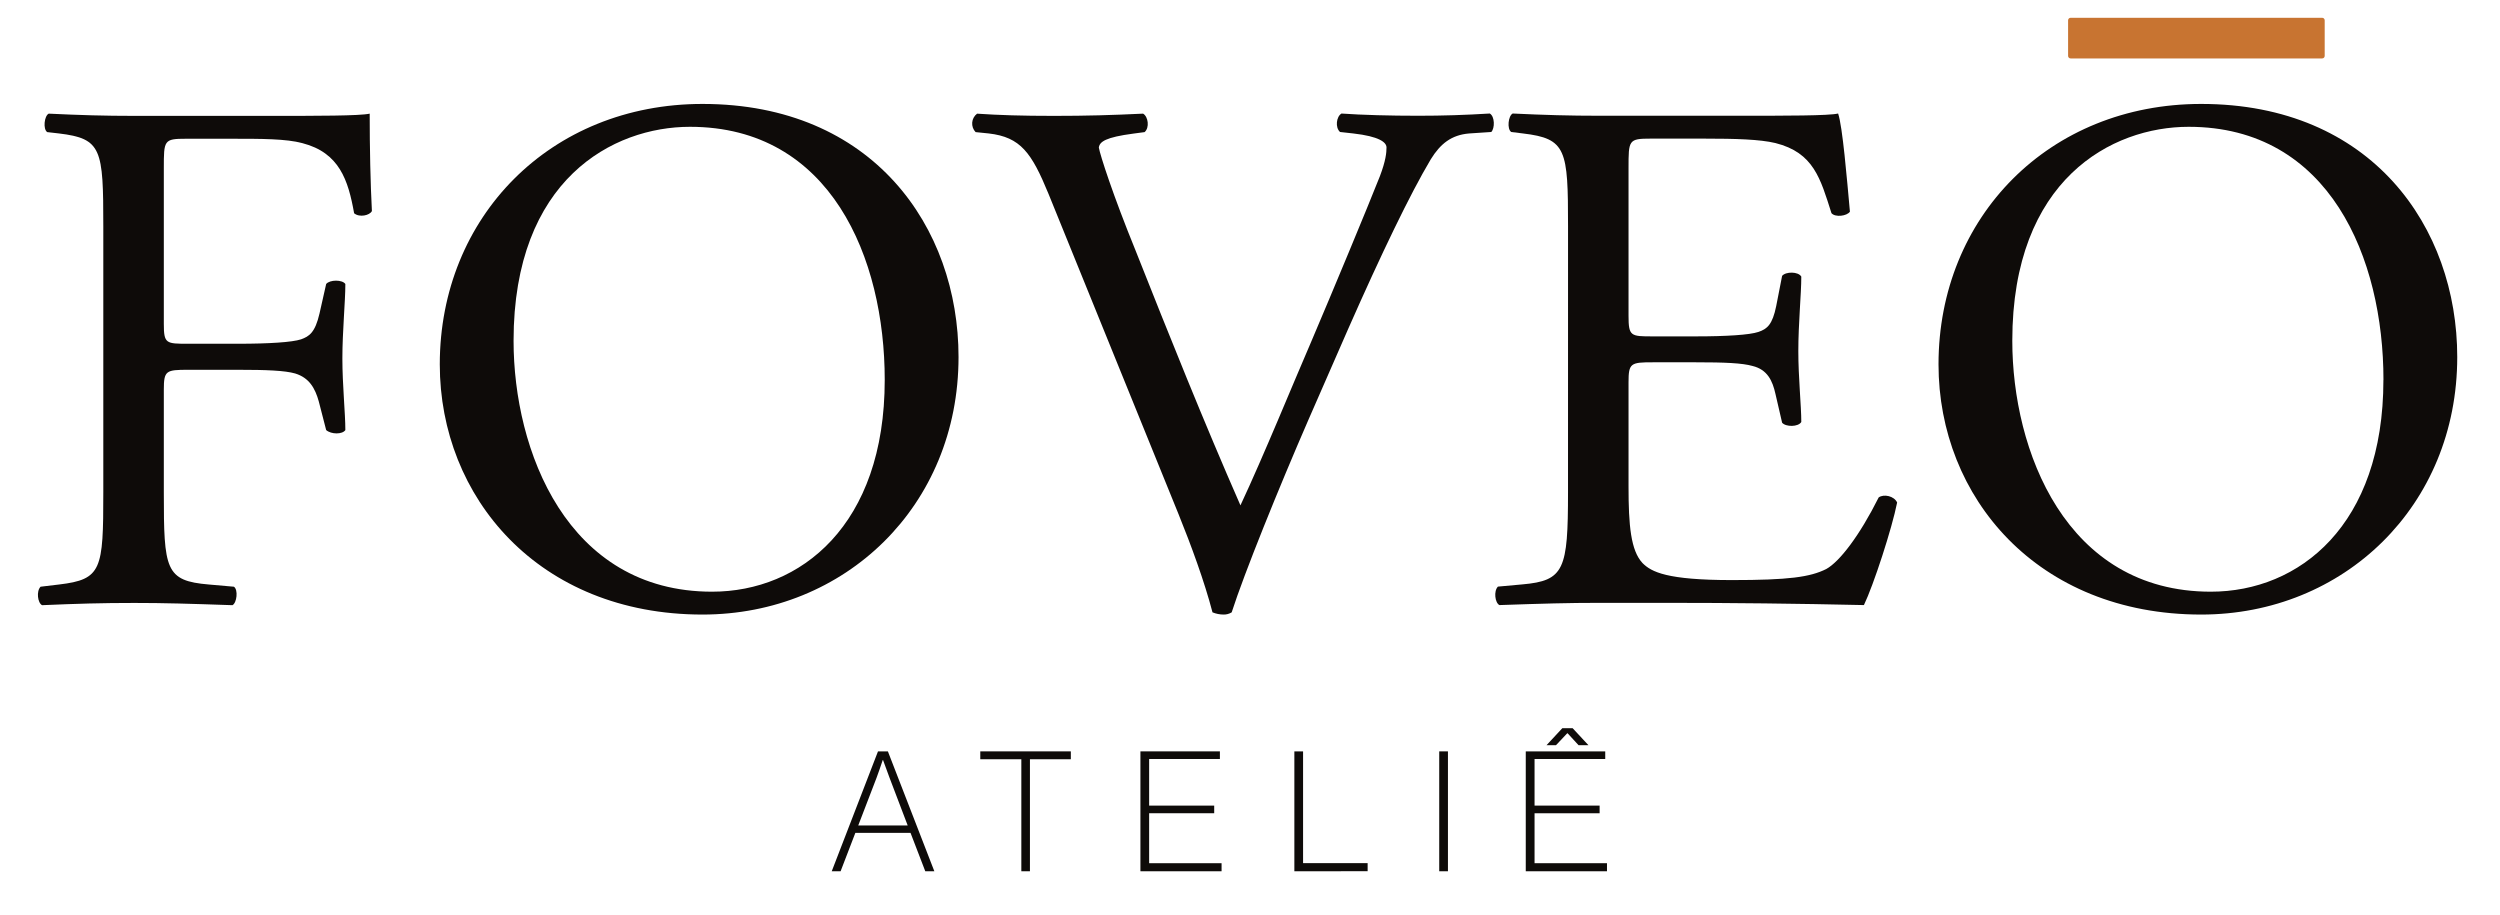
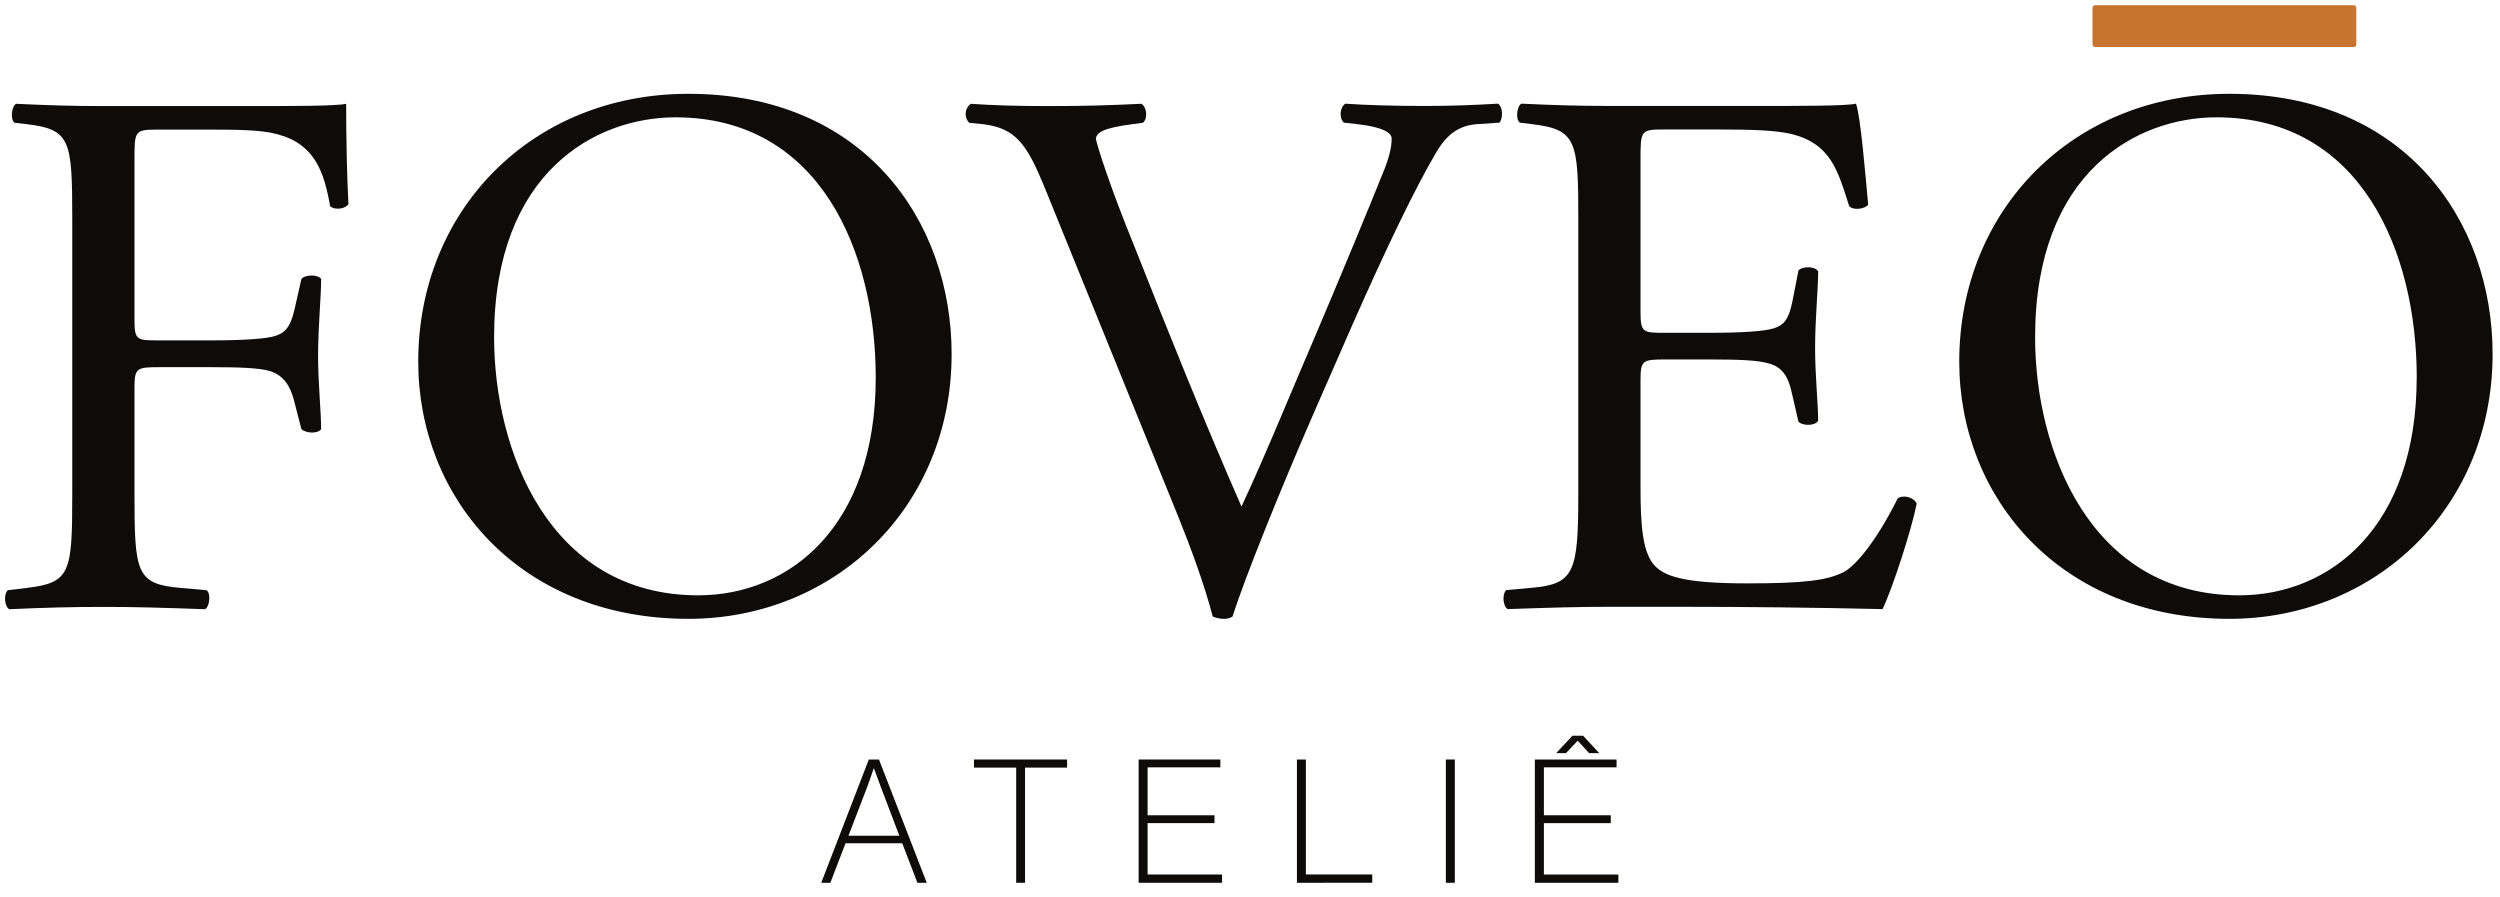
- <svg xmlns="http://www.w3.org/2000/svg" viewBox="48 388 984 360">
+ <svg xmlns="http://www.w3.org/2000/svg" viewBox="61 393 957 343">
  <defs>
    <style>.cls-1{fill:#0e0b09;}.cls-2{fill:#c87431;}</style>
  </defs>
  <g id="Type">
    <path class="cls-1" d="M112.48,515.46c0,7.84.87,7.84,9.58,7.84h19.75c11.91,0,21.21-.58,24.69-1.74,3.2-1.16,5.52-2.62,7.26-10.17l2.62-11.61c1.45-1.75,6.38-1.75,7.55,0,0,7-1.17,18.58-1.17,29.33,0,10.46,1.17,21.49,1.17,28.17-1.17,1.74-5.52,1.74-7.55,0L173.47,546c-1.45-5.23-3.77-9.3-9.29-11-4.07-1.16-11.33-1.45-22.37-1.45H122.06c-8.71,0-9.58.29-9.58,7.84v40.37c0,30.49.58,34.85,17.72,36.3l9.87.87c1.74,1.17,1.16,6.39-.58,7.27-17.14-.59-27-.88-38.63-.88-12.78,0-22.65.29-36.3.88-1.74-.88-2.33-5.52-.58-7.27l7.26-.87c16.84-2,17.42-5.81,17.42-36.3V477.12c0-30.49-.58-34.56-17.42-36.59L66.59,440c-1.74-1.17-1.16-6.39.58-7.27,12.2.59,22.08.88,33.69.88H154.3c18.59,0,35.44,0,39.21-.88,0,13.36.29,27.31.87,38.34-.87,1.74-4.93,2.62-7,.87-2.32-13.07-5.81-23.81-20.33-27.59-6.39-1.74-16-1.74-28.17-1.74H121.19c-8.71,0-8.71.58-8.71,11.62Z" />
    <path class="cls-1" d="M221.1,531.43c0-58.08,43.57-102.52,103.4-102.52,67.09,0,100.78,48.5,100.78,99.62,0,58.67-44.73,101.36-100.78,101.36C260,629.89,221.1,583.71,221.1,531.43Zm175.13,6.1c0-47.92-21.2-99.62-76.67-99.62-30.21,0-69.42,20.62-69.42,84.23,0,43,20.92,98.75,78.13,98.75C363.12,620.89,396.23,594.75,396.23,537.53Z" />
    <path class="cls-1" d="M460.71,464.34c-6.68-16.26-11-22.36-23.52-23.81L432,440a4.87,4.87,0,0,1,.58-7.26c8.42.58,17.72.87,30.21.87,12.78,0,22.94-.29,35.14-.88,2,1.17,2.61,5.52.58,7.27l-4.36.58c-11,1.45-13.36,3.19-13.65,5.51C481,449,486,464.63,495,486.71c13.35,33.69,26.72,67.09,41.24,100.2,9-19.17,21.2-49.09,27.88-64.48,8.42-19.75,22.07-52.57,27-65.06,2.32-6.1,2.61-9.29,2.61-11.33s-2.9-4.35-13.07-5.51l-5.22-.58c-2-1.75-1.46-6.1.58-7.26,8.13.58,19.17.87,30.2.87,9.59,0,18.59-.29,28.17-.88,2,1.17,2,5.81.58,7.27l-8.71.58c-7,.58-11.33,4.06-15.1,10.16-8.13,13.65-19.46,37.18-32.53,66.8L563,553.22c-11.62,26.72-25.27,60.41-30.21,75.8a5.85,5.85,0,0,1-3.19.87,11.65,11.65,0,0,1-4.36-.87c-3.19-12.2-8.42-26.43-13.36-38.63Z" />
    <path class="cls-1" d="M665.18,477.12c0-30.2-.58-34.56-17.72-36.59l-4.64-.58c-1.75-1.17-1.17-6.39.58-7.27,12.48.59,22.36.88,34.27.88h54.6c18.59,0,35.72,0,39.21-.88,1.74,4.94,3.48,25.85,4.65,38.63-1.17,1.75-5.81,2.33-7.27.58-4.35-13.65-7-23.81-22.07-27.59-6.1-1.45-15.39-1.74-28.17-1.74H697.71c-8.72,0-8.72.58-8.72,11.62v58.08c0,8.14.88,8.14,9.59,8.14h16.84c12.2,0,21.21-.58,24.69-1.75s5.52-2.9,7-10.16l2.33-11.91c1.45-1.74,6.38-1.74,7.55.29,0,7-1.17,18.3-1.17,29.34,0,10.45,1.17,21.49,1.17,27.88-1.17,2-6.1,2-7.55.29l-2.62-11.33c-1.16-5.23-3.19-9.58-9-11-4.07-1.16-11-1.45-22.37-1.45H698.58c-8.71,0-9.59.29-9.59,7.84v41c0,15.39.88,25.26,5.52,30.2,3.49,3.49,9.59,6.68,35.15,6.68,22.36,0,30.78-1.16,37.17-4.36,5.23-2.9,13.07-13.07,20.62-28.17,2-1.45,6.1-.58,7.26,2-2,10.16-9.29,32.52-13.07,40.37-26.14-.59-52-.88-77.83-.88H677.67c-12.49,0-22.37.29-39.5.88-1.74-.88-2.33-5.52-.58-7.27l9.58-.87c16.56-1.45,18-5.81,18-36.3Z" />
    <path class="cls-1" d="M811,531.43c0-58.08,43.56-102.52,103.39-102.52,67.09,0,100.78,48.5,100.78,99.62,0,58.67-44.72,101.36-100.78,101.36C849.9,629.89,811,583.71,811,531.43Zm175.13,6.1c0-47.92-21.2-99.62-76.68-99.62-30.2,0-69.41,20.62-69.41,84.23,0,43,20.91,98.75,78.13,98.75C953,620.89,986.11,594.75,986.11,537.53Z" />
    <rect class="cls-2" x="862" y="395" width="101" height="16" rx="0.99" />
    <rect class="cls-2" x="305.5" y="807" width="469" height="4" rx="0.99" />
    <path class="cls-1" d="M375.37,730.93l18.21-47.19h3.89l18.29,47.19h-3.57l-5.81-15.12H384.67l-5.81,15.12ZM393,694.17l-7.2,18.74h19.47l-7.13-18.74-2.57-7h-.13C394.55,689.86,393.73,692.19,393,694.17Z" />
    <path class="cls-1" d="M433.84,686.84v-3.1h35.64v3.1h-16.1v44.09H450V686.84Z" />
    <path class="cls-1" d="M496.87,730.93V683.74h31.28v3H500.3v18.35h25.61v3H500.3v19.67h28.51v3.17Z" />
    <path class="cls-1" d="M557.46,730.93V683.74h3.43v44H586.3v3.17Z" />
    <path class="cls-1" d="M614.48,730.93V683.74h3.43v47.19Z" />
    <path class="cls-1" d="M648.54,730.93V683.74h31.28v3H652v18.35h25.61v3H652v19.67h28.51v3.17Zm8.18-49.63,6.2-6.67H667l6.2,6.67h-3.89L665,676.61h-.13l-4.42,4.69Z" />
    <path class="cls-1" d="M189.89,879.52c0-4.94-.16-5.83-2.29-6.09l-1.66-.21a.86.86,0,0,1,.05-1.3c2.91-.26,6.5-.41,11.6-.41,3.22,0,6.29.26,8.68,1.56a7.74,7.74,0,0,1,4.32,7.28c0,4.94-3.9,7.64-6.5,8.68-.26.31,0,.83.26,1.25,4.16,6.71,6.91,10.87,10.45,13.83a6.24,6.24,0,0,0,3.59,1.46.44.44,0,0,1,.05.73,8.34,8.34,0,0,1-2.29.26c-4.42,0-7.07-1.3-10.76-6.56-1.35-1.92-3.49-5.51-5.1-7.85-.78-1.14-1.61-1.66-3.69-1.66-2.34,0-2.45,0-2.45,1.14v6.55c0,5.46.11,6.09,3.13,6.5l1.09.16a1,1,0,0,1-.11,1.3c-2.34-.1-4.11-.16-6.19-.16s-4,.06-6.5.16a1,1,0,0,1-.1-1.3l1.3-.16c3-.36,3.12-1,3.12-6.5Zm4.26,7.43a4,4,0,0,0,.16,1.72c.16.15.94.26,3.59.26a8.71,8.71,0,0,0,5.35-1.35c1.41-1.1,2.61-2.92,2.61-6.45,0-4.11-2.55-8-8.32-8-3.23,0-3.39.21-3.39,1.66Z" />
    <path class="cls-1" d="M221.87,891.06c0-2,0-2.29-1.4-3.22l-.47-.32a.7.7,0,0,1,.05-.93,36.17,36.17,0,0,0,5.36-2.55.48.48,0,0,1,.52.31c-.11,1.82-.21,4.32-.21,6.45v9.36c0,3.74.1,4.26,2,4.52l1.1.16a.91.91,0,0,1-.11,1.3c-1.56-.1-3.07-.16-4.89-.16s-3.43.06-4.88.16a.91.91,0,0,1-.11-1.3l1.09-.16c1.93-.26,2-.78,2-4.52Zm4.32-14.82a2.71,2.71,0,0,1-5.41.1,2.7,2.7,0,0,1,2.81-2.8A2.59,2.59,0,0,1,226.19,876.24Z" />
    <path class="cls-1" d="M239.5,887.68c-.89,0-.94.16-.94,1.25v9.72c0,3,.37,5.77,3.8,5.77a3.84,3.84,0,0,0,1.4-.26c.47-.15,1.15-.72,1.3-.72.42,0,.63.57.52.88a7.2,7.2,0,0,1-5.46,2.39c-4.47,0-5.41-2.49-5.41-5.61V889.19c0-1.41-.05-1.51-1.09-1.51h-1.45a.85.85,0,0,1-.16-1.09,10.54,10.54,0,0,0,3.33-1.61,13.17,13.17,0,0,0,2.18-3.07c.26-.11.89-.11,1.09.26v2.34c0,.93.06,1,.94,1h5.77a1.65,1.65,0,0,1,.05,2.18Z" />
    <path class="cls-1" d="M254.37,898.34c0,3.59.88,6,4.84,6a6.81,6.81,0,0,0,4.21-1.56,3.63,3.63,0,0,0,1-3v-8.52c0-3.38-.37-3.49-1.93-4.11l-.67-.26a.71.71,0,0,1,.05-1.15,20.67,20.67,0,0,0,6.08-.93c.26.05.42.15.47.36-.1,1-.15,2.6-.15,4.53v8.73c0,4.11.15,5.67,1.61,5.67a9.65,9.65,0,0,0,2-.26c.31.26.36,1.3-.06,1.51-2,.41-5,.93-6.81,1.92a.7.7,0,0,1-.62-.36v-2.13c0-.47-.16-.73-.47-.73-1.56,1-4.11,2.7-7.18,2.7-4.57,0-6.29-2.29-6.29-6.5v-8.68c0-3.28,0-3.75-1.56-4.42l-.62-.26a.78.78,0,0,1,.1-1.15,18.52,18.52,0,0,0,5.56-.93c.32.05.47.15.53.36a37.63,37.63,0,0,0-.16,4.53Z" />
    <path class="cls-1" d="M285.05,895.22c.78-.26.88-.73.88-1.51l.06-2.39c.05-1.92-.58-4.52-3.8-4.52-1.46,0-3.23.72-3.33,2.34-.05.83-.1,1.45-.52,1.76a5.53,5.53,0,0,1-3,1,.66.66,0,0,1-.73-.73c0-2.7,5.88-6.39,9.67-6.39s5.56,2.18,5.41,6.08l-.31,9c-.11,2.39.36,4.52,2.39,4.52a2.93,2.93,0,0,0,1.3-.31c.26-.15.52-.36.68-.36s.36.31.36.67a5.46,5.46,0,0,1-4.37,2.29,4.16,4.16,0,0,1-3.38-1.61c-.21-.31-.52-.73-.83-.73a8.12,8.12,0,0,0-2,1,7.63,7.63,0,0,1-3.74,1.3,5.37,5.37,0,0,1-3.64-1.19,4.88,4.88,0,0,1-1.62-3.64c0-2,1-3.23,4.32-4.42Zm-3.22,9.15a5.87,5.87,0,0,0,3.17-1.3c.62-.62.62-1.35.67-2.44l.11-3.07c0-.57-.21-.68-.52-.68a9.87,9.87,0,0,0-2.13.52c-3.07,1-4.58,1.82-4.58,3.85A3.13,3.13,0,0,0,281.83,904.37Z" />
    <path class="cls-1" d="M298.83,891.06c0-2,0-2.29-1.41-3.22l-.46-.32a.7.7,0,0,1,.05-.93,36.08,36.08,0,0,0,5.35-2.55c.26,0,.47.1.52.31-.1,1.82-.2,4.32-.2,6.45v9.36c0,3.74.1,4.26,2,4.52l1.09.16a.91.91,0,0,1-.1,1.3c-1.56-.1-3.07-.16-4.89-.16s-3.43.06-4.89.16a.92.92,0,0,1-.1-1.3l1.09-.16c1.93-.26,2-.78,2-4.52Zm4.31-14.82a2.7,2.7,0,0,1-5.4.1,2.69,2.69,0,0,1,2.8-2.8A2.59,2.59,0,0,1,303.14,876.24Z" />
    <path class="cls-1" d="M321.34,885.7a12.15,12.15,0,0,1,.84,4.22.91.91,0,0,1-1.25.15c-.89-2.29-2.45-3.79-4.58-3.79a3.07,3.07,0,0,0-3.33,3.17c0,2.13,2.19,3.27,4,4.31,2.75,1.56,5.3,3.33,5.3,7,0,4-3.64,5.93-7.49,5.93a8.65,8.65,0,0,1-5.56-1.56,15.2,15.2,0,0,1-.62-5.25.88.88,0,0,1,1.19,0c.89,2.86,2.55,5.35,5.51,5.35a3.2,3.2,0,0,0,3.49-3.32c0-2.4-2.08-3.7-4-4.79-3-1.71-5.14-3.53-5.14-6.39,0-3.8,3.12-5.93,7.07-5.93A9.25,9.25,0,0,1,321.34,885.7Z" />
    <path class="cls-1" d="M358.94,898.39c0,4.11.05,6,1.51,6a8.48,8.48,0,0,0,2.23-.52c.37.11.42,1.41-.05,1.67a39,39,0,0,0-6.86,1.66c-.31,0-.57-.15-.57-.41v-.89a5.48,5.48,0,0,0-.11-1.61h-.21c-2.28,1.56-4.05,2.39-6.55,2.39-5.77,0-9.62-4.52-9.62-10,0-7.28,5.51-12,12.59-12a10.59,10.59,0,0,1,3.48.47c.26,0,.31-.32.31-.73v-7.85c0-3.07,0-3.38-1.61-4.32L353,872a.79.79,0,0,1,0-1,37.57,37.57,0,0,0,5.62-2.19.59.59,0,0,1,.52.32c-.06,1.55-.16,4.16-.16,6.44Zm-3.85-7.8a3.07,3.07,0,0,0-.57-2,5.43,5.43,0,0,0-4.37-2.18c-4.73,0-7.17,4.11-7.17,8.63,0,4.73,2.65,9.21,7.74,9.21a6.38,6.38,0,0,0,4-1.46,3.16,3.16,0,0,0,.36-1.92Z" />
    <path class="cls-1" d="M370.12,892.67c-1.35,0-1.41.11-1.41,1.41,0,5.25,3.07,9.72,8.64,9.72,1.71,0,3.17-.52,4.78-2.55a.69.69,0,0,1,.94.63,9.1,9.1,0,0,1-8.17,4.83,9.31,9.31,0,0,1-7.54-3.43,11,11,0,0,1-2.18-6.76c0-6.4,4.21-11.75,10.45-11.75,4.47,0,7.39,3.07,7.39,6.19a3.3,3.3,0,0,1-.21,1.35c-.16.31-.89.36-3.07.36Zm3.22-1.56c3.85,0,5-.21,5.41-.52.16-.1.31-.31.31-1,0-1.45-1-3.27-4-3.27s-5.72,2.81-5.77,4.52c0,.11,0,.26.36.26Z" />
    <path class="cls-1" d="M416,885.65a3,3,0,0,1,.77,2.08c0,.94-.52,1.93-1.14,1.93a.92.92,0,0,1-.73-.37,7.08,7.08,0,0,0-5.2-2.75c-3.64,0-7.17,2.86-7.17,8.37,0,4.05,2.81,8.89,8.37,8.89a6.34,6.34,0,0,0,5.77-3.12.83.83,0,0,1,.94.73,9.47,9.47,0,0,1-8.69,5.3,10.07,10.07,0,0,1-7.12-2.65,10.37,10.37,0,0,1-3-7.7c0-5.61,3.95-11.59,12.59-11.59A13.11,13.11,0,0,1,416,885.65Z" />
    <path class="cls-1" d="M426,898.34c0,3.59.88,6,4.83,6a6.81,6.81,0,0,0,4.22-1.56,3.63,3.63,0,0,0,1-3v-8.52c0-3.38-.37-3.49-1.93-4.11l-.67-.26a.71.71,0,0,1,.05-1.15,20.67,20.67,0,0,0,6.08-.93c.26.05.42.15.47.36-.1,1-.15,2.6-.15,4.53v8.73c0,4.11.15,5.67,1.61,5.67a9.48,9.48,0,0,0,2-.26c.32.26.37,1.3,0,1.51-2,.41-5,.93-6.81,1.92a.7.7,0,0,1-.62-.36v-2.13c0-.47-.16-.73-.47-.73-1.56,1-4.11,2.7-7.18,2.7-4.57,0-6.29-2.29-6.29-6.5v-8.68c0-3.28,0-3.75-1.56-4.42l-.62-.26a.78.78,0,0,1,.1-1.15,18.52,18.52,0,0,0,5.56-.93c.32.05.47.15.52.36a40.93,40.93,0,0,0-.15,4.53Z" />
    <path class="cls-1" d="M449.47,891.06c0-2,0-2.29-1.4-3.22l-.47-.32a.7.7,0,0,1,0-.93A36.17,36.17,0,0,0,453,884a.48.48,0,0,1,.52.31c-.11,1.82-.21,4.32-.21,6.45v9.36c0,3.74.1,4.26,2,4.52l1.1.16a.91.91,0,0,1-.11,1.3c-1.56-.1-3.07-.16-4.89-.16s-3.43.06-4.88.16a.91.91,0,0,1-.11-1.3l1.09-.16c1.93-.26,2-.78,2-4.52Zm4.32-14.82a2.71,2.71,0,0,1-5.41.1,2.7,2.7,0,0,1,2.81-2.8A2.59,2.59,0,0,1,453.79,876.24Z" />
    <path class="cls-1" d="M479.79,898.39c0,4.11,0,6,1.5,6a8.45,8.45,0,0,0,2.24-.52c.36.11.42,1.41,0,1.67a39.15,39.15,0,0,0-6.87,1.66c-.31,0-.57-.15-.57-.41v-.89a6,6,0,0,0-.1-1.61h-.21c-2.29,1.56-4.06,2.39-6.55,2.39-5.77,0-9.62-4.52-9.62-10,0-7.28,5.51-12,12.58-12a10.67,10.67,0,0,1,3.49.47c.26,0,.31-.32.31-.73v-7.85c0-3.07-.05-3.38-1.61-4.32l-.52-.31a.79.79,0,0,1,0-1,37.09,37.09,0,0,0,5.61-2.19.57.57,0,0,1,.52.32c-.05,1.55-.15,4.16-.15,6.44Zm-3.85-7.8a3.07,3.07,0,0,0-.57-2,5.43,5.43,0,0,0-4.37-2.18c-4.73,0-7.18,4.11-7.18,8.63,0,4.73,2.65,9.21,7.75,9.21a6.37,6.37,0,0,0,4-1.46,3.08,3.08,0,0,0,.37-1.92Z" />
    <path class="cls-1" d="M496.53,895.22c.78-.26.88-.73.88-1.51l0-2.39c.06-1.92-.57-4.52-3.79-4.52-1.46,0-3.23.72-3.33,2.34,0,.83-.1,1.45-.52,1.76a5.53,5.53,0,0,1-3,1,.66.66,0,0,1-.73-.73c0-2.7,5.87-6.39,9.67-6.39s5.56,2.18,5.41,6.08l-.31,9c-.11,2.39.36,4.52,2.39,4.52a2.93,2.93,0,0,0,1.3-.31c.26-.15.52-.36.67-.36s.37.31.37.67a5.46,5.46,0,0,1-4.37,2.29,4.15,4.15,0,0,1-3.38-1.61c-.21-.31-.52-.73-.83-.73a8,8,0,0,0-2,1,7.63,7.63,0,0,1-3.74,1.3,5.37,5.37,0,0,1-3.64-1.19,4.88,4.88,0,0,1-1.62-3.64c0-2,1-3.23,4.32-4.42Zm-3.23,9.15a5.91,5.91,0,0,0,3.18-1.3c.62-.62.62-1.35.67-2.44l.11-3.07c0-.57-.21-.68-.52-.68a9.92,9.92,0,0,0-2.14.52c-3.06,1-4.57,1.82-4.57,3.85A3.13,3.13,0,0,0,493.3,904.37Z" />
    <path class="cls-1" d="M527.26,898.39c0,4.11,0,6,1.51,6a8.48,8.48,0,0,0,2.23-.52c.37.11.42,1.41,0,1.67a39,39,0,0,0-6.86,1.66c-.31,0-.57-.15-.57-.41v-.89a5.48,5.48,0,0,0-.11-1.61h-.21c-2.28,1.56-4.05,2.39-6.55,2.39-5.77,0-9.62-4.52-9.62-10,0-7.28,5.51-12,12.59-12a10.59,10.59,0,0,1,3.48.47c.26,0,.31-.32.31-.73v-7.85c0-3.07,0-3.38-1.61-4.32l-.52-.31a.79.79,0,0,1,0-1,37.57,37.57,0,0,0,5.62-2.19.59.59,0,0,1,.52.32c-.06,1.55-.16,4.16-.16,6.44Zm-3.85-7.8a3.07,3.07,0,0,0-.57-2,5.43,5.43,0,0,0-4.37-2.18c-4.73,0-7.17,4.11-7.17,8.63,0,4.73,2.65,9.21,7.74,9.21a6.38,6.38,0,0,0,4-1.46,3.16,3.16,0,0,0,.36-1.92Z" />
    <path class="cls-1" d="M555.13,895.53c0,6.5-4.47,11.18-11,11.18A10.28,10.28,0,0,1,533.5,896a10.93,10.93,0,0,1,11.08-11.23A10.39,10.39,0,0,1,555.13,895.53ZM544,886.33c-3.43,0-6,3.27-6,9,0,4.74,2.13,9.83,6.71,9.83s6-4.78,6-8.79C550.66,891.94,548.89,886.33,544,886.33Z" />
    <path class="cls-1" d="M582.28,895.22c.78-.26.88-.73.88-1.51l.05-2.39c0-1.92-.57-4.52-3.79-4.52-1.46,0-3.23.72-3.33,2.34-.05.83-.11,1.45-.52,1.76a5.57,5.57,0,0,1-3,1,.66.66,0,0,1-.72-.73c0-2.7,5.87-6.39,9.67-6.39s5.56,2.18,5.41,6.08l-.32,9c-.1,2.39.37,4.52,2.4,4.52a3,3,0,0,0,1.3-.31c.26-.15.52-.36.67-.36s.37.31.37.67a5.46,5.46,0,0,1-4.37,2.29,4.15,4.15,0,0,1-3.38-1.61c-.21-.31-.52-.73-.83-.73a8,8,0,0,0-2,1,7.66,7.66,0,0,1-3.75,1.3,5.4,5.4,0,0,1-3.64-1.19,4.91,4.91,0,0,1-1.61-3.64c0-2,1-3.23,4.32-4.42Zm-3.23,9.15a5.87,5.87,0,0,0,3.17-1.3c.63-.62.63-1.35.68-2.44l.1-3.07c0-.57-.2-.68-.52-.68a10,10,0,0,0-2.13.52c-3.07,1-4.57,1.82-4.57,3.85A3.13,3.13,0,0,0,579.05,904.37Z" />
    <path class="cls-1" d="M600.32,887.68c-.88,0-.94.16-.94,1.25v9.72c0,3,.37,5.77,3.8,5.77a3.84,3.84,0,0,0,1.4-.26c.47-.15,1.15-.72,1.3-.72.42,0,.63.57.52.88a7.18,7.18,0,0,1-5.46,2.39c-4.47,0-5.4-2.49-5.4-5.61V889.19c0-1.41-.06-1.51-1.1-1.51H593a.85.85,0,0,1-.16-1.09,10.54,10.54,0,0,0,3.33-1.61,13.17,13.17,0,0,0,2.18-3.07c.26-.11.89-.11,1.1.26v2.34c0,.93,0,1,.93,1h5.77a1.66,1.66,0,0,1,.06,2.18Z" />
    <path class="cls-1" d="M612,891.06c0-2,0-2.29-1.41-3.22l-.46-.32a.7.7,0,0,1,.05-.93,41.18,41.18,0,0,0,5.25-2.55c.26.05.42.16.42.36v3c0,.26,0,.42.15.47,1.82-1.51,3.8-3.12,5.72-3.12a2.15,2.15,0,0,1,2.34,2.08,2.31,2.31,0,0,1-2.23,2.39,2.09,2.09,0,0,1-1.15-.36,4.28,4.28,0,0,0-2.29-.84,2.32,2.32,0,0,0-1.87,1c-.52.73-.67,2.24-.67,4v7.07c0,3.74.1,4.37,2.08,4.52l1.87.16a.91.91,0,0,1-.11,1.3c-2.44-.1-4-.16-5.77-.16s-3.43.06-4.78.16a.91.91,0,0,1-.11-1.3l1-.16c1.93-.31,2-.78,2-4.52Z" />
    <path class="cls-1" d="M636.51,895.22c.78-.26.88-.73.88-1.51l.06-2.39c0-1.92-.58-4.52-3.8-4.52-1.46,0-3.22.72-3.33,2.34-.05.83-.1,1.45-.52,1.76a5.53,5.53,0,0,1-3,1,.66.66,0,0,1-.73-.73c0-2.7,5.88-6.39,9.67-6.39s5.57,2.18,5.41,6.08l-.31,9c-.11,2.39.36,4.52,2.39,4.52a2.93,2.93,0,0,0,1.3-.31c.26-.15.52-.36.68-.36s.36.31.36.67a5.46,5.46,0,0,1-4.37,2.29,4.16,4.16,0,0,1-3.38-1.61c-.21-.31-.52-.73-.83-.73a8.12,8.12,0,0,0-2,1,7.63,7.63,0,0,1-3.74,1.3,5.37,5.37,0,0,1-3.64-1.19,4.88,4.88,0,0,1-1.61-3.64c0-2,1-3.23,4.31-4.42Zm-3.22,9.15a5.87,5.87,0,0,0,3.17-1.3c.62-.62.62-1.35.67-2.44l.11-3.07c0-.57-.21-.68-.52-.68a9.87,9.87,0,0,0-2.13.52c-3.07,1-4.58,1.82-4.58,3.85A3.13,3.13,0,0,0,633.29,904.37Z" />
    <path class="cls-1" d="M649.46,890.64c-.78-1.92-1.25-3.58-3.12-3.84l-1-.16c-.31-.42-.26-1.14.15-1.3,1.3.1,3.12.16,4.89.16,1.41,0,2.45-.06,4.21-.16a.91.91,0,0,1,.06,1.3l-.63.1c-1.61.26-1.66.52-1.14,2.08,1.19,3.59,2.7,7.23,3.9,9.94a8.52,8.52,0,0,0,.83,1.66,6.37,6.37,0,0,0,1-2c.67-1.76,2.44-6.29,3-7.64a11.73,11.73,0,0,0,.94-3.22c0-.47-.31-.68-.94-.78l-1.19-.16a1,1,0,0,1,.1-1.3c1.61.1,2.91.16,3.9.16,1.3,0,2.18-.06,3.64-.16a1,1,0,0,1,.1,1.3l-.78.1c-1.82.26-2.28,1.62-3.79,4.53-.73,1.4-4,8.94-4.79,11.07-.52,1.3-1,2.5-1.71,4.27a.63.63,0,0,1-.52.21,1,1,0,0,1-.68-.21c-.41-1.46-1.19-3.49-2-5.41Z" />
    <path class="cls-1" d="M674.1,892.67c-1.35,0-1.4.11-1.4,1.41,0,5.25,3.07,9.72,8.63,9.72,1.72,0,3.17-.52,4.79-2.55a.69.69,0,0,1,.93.63,9.09,9.09,0,0,1-8.16,4.83,9.31,9.31,0,0,1-7.54-3.43,11,11,0,0,1-2.18-6.76c0-6.4,4.21-11.75,10.45-11.75,4.47,0,7.38,3.07,7.38,6.19a3.13,3.13,0,0,1-.21,1.35c-.15.31-.88.36-3.06.36Zm3.23-1.56c3.85,0,5-.21,5.41-.52.15-.1.31-.31.31-1,0-1.45-1-3.27-4-3.27s-5.71,2.81-5.77,4.52c0,.11,0,.26.37.26Zm.16-8.73a.81.81,0,0,1-.89-.58l4.47-8.47c.32-.58.73-1.25,1.25-1.25a2.94,2.94,0,0,1,1.61.78,2.06,2.06,0,0,1,.89,1.35,2.64,2.64,0,0,1-.83,1.41Z" />
    <path class="cls-1" d="M702.18,885.7a12.15,12.15,0,0,1,.84,4.22.91.91,0,0,1-1.25.15c-.89-2.29-2.44-3.79-4.58-3.79a3.08,3.08,0,0,0-3.33,3.17c0,2.13,2.19,3.27,4,4.31,2.76,1.56,5.3,3.33,5.3,7,0,4-3.64,5.93-7.49,5.93a8.65,8.65,0,0,1-5.56-1.56,15.2,15.2,0,0,1-.62-5.25.88.88,0,0,1,1.19,0c.89,2.86,2.55,5.35,5.52,5.35a3.2,3.2,0,0,0,3.48-3.32c0-2.4-2.08-3.7-4-4.79-3-1.71-5.14-3.53-5.14-6.39,0-3.8,3.12-5.93,7.07-5.93A9.25,9.25,0,0,1,702.18,885.7Z" />
    <path class="cls-1" d="M739.78,898.39c0,4.11.05,6,1.51,6a8.54,8.54,0,0,0,2.24-.52c.36.11.41,1.41-.06,1.67a39.24,39.24,0,0,0-6.86,1.66c-.31,0-.57-.15-.57-.41v-.89a5.48,5.48,0,0,0-.11-1.61h-.2c-2.29,1.56-4.06,2.39-6.56,2.39-5.77,0-9.62-4.52-9.62-10,0-7.28,5.51-12,12.59-12a10.54,10.54,0,0,1,3.48.47c.26,0,.31-.32.31-.73v-7.85c0-3.07,0-3.38-1.61-4.32l-.52-.31a.79.79,0,0,1,0-1,37.57,37.57,0,0,0,5.62-2.19.58.58,0,0,1,.52.32c-.05,1.55-.16,4.16-.16,6.44Zm-3.85-7.8a3,3,0,0,0-.57-2,5.43,5.43,0,0,0-4.37-2.18c-4.73,0-7.17,4.11-7.17,8.63,0,4.73,2.65,9.21,7.75,9.21a6.37,6.37,0,0,0,4-1.46,3.16,3.16,0,0,0,.36-1.92Z" />
    <path class="cls-1" d="M767.65,895.53c0,6.5-4.47,11.18-11,11.18A10.28,10.28,0,0,1,746,896a10.93,10.93,0,0,1,11.08-11.23A10.39,10.39,0,0,1,767.65,895.53Zm-11.18-9.2c-3.43,0-6,3.27-6,9,0,4.74,2.13,9.83,6.71,9.83s6-4.78,6-8.79C763.18,891.94,761.41,886.33,756.47,886.33Z" />
    <path class="cls-1" d="M791.83,887.68c-.88,0-.93.16-.93,1.25v9.72c0,3,.36,5.77,3.79,5.77a3.93,3.93,0,0,0,1.41-.26c.46-.15,1.14-.72,1.3-.72.41,0,.62.57.52.88a7.22,7.22,0,0,1-5.46,2.39c-4.48,0-5.41-2.49-5.41-5.61V889.19c0-1.41,0-1.51-1.09-1.51H784.5a.88.88,0,0,1-.16-1.09,10.54,10.54,0,0,0,3.33-1.61,12.91,12.91,0,0,0,2.19-3.07,1,1,0,0,1,1.09.26v2.34c0,.93,0,1,.93,1h5.78a1.66,1.66,0,0,1,.05,2.18Z" />
    <path class="cls-1" d="M821.89,895.53c0,6.5-4.47,11.18-11,11.18A10.28,10.28,0,0,1,800.25,896a10.93,10.93,0,0,1,11.08-11.23A10.39,10.39,0,0,1,821.89,895.53Zm-11.18-9.2c-3.44,0-6,3.27-6,9,0,4.74,2.13,9.83,6.7,9.83s6-4.78,6-8.79C817.42,891.94,815.65,886.33,810.71,886.33Z" />
    <path class="cls-1" d="M845.7,913.42c0,3.75.16,4.11,2,4.42l1.51.26a.91.91,0,0,1-.11,1.3c-2-.1-3.48-.15-5.3-.15s-3.43,0-5.41.15a.91.91,0,0,1-.1-1.3l1.61-.15c1.92-.21,2-.78,2-4.53v-6.76c0-1-.05-1.25-.46-1.25a11,11,0,0,1-5.31,1.3,10.07,10.07,0,0,1-10.55-10.19c0-7.54,5.77-11.75,12.48-11.75a18.83,18.83,0,0,1,4.31.52,7.74,7.74,0,0,0,1.82.36c.42,0,.83-.36,1.41-.88a.67.67,0,0,1,.57.47,28.14,28.14,0,0,0-.42,6.29ZM841.85,894c0-2.7-.26-4.42-.67-5.2a4.92,4.92,0,0,0-4.47-2.39c-4,0-6.82,3.59-6.82,8.48,0,5.72,3.33,9.77,8.22,9.77,2.29,0,3.12-.52,3.38-.83a3.54,3.54,0,0,0,.36-2.08Z" />
    <path class="cls-1" d="M857.82,898.34c0,3.59.88,6,4.83,6a6.81,6.81,0,0,0,4.22-1.56,3.63,3.63,0,0,0,1-3v-8.52c0-3.38-.37-3.49-1.93-4.11l-.67-.26a.71.71,0,0,1,.05-1.15,20.67,20.67,0,0,0,6.08-.93c.26.05.42.15.47.36-.1,1-.16,2.6-.16,4.53v8.73c0,4.11.16,5.67,1.62,5.67a9.48,9.48,0,0,0,2-.26c.32.26.37,1.3,0,1.51-2,.41-5,.93-6.81,1.92a.7.7,0,0,1-.62-.36v-2.13c0-.47-.16-.73-.47-.73-1.56,1-4.11,2.7-7.18,2.7-4.57,0-6.29-2.29-6.29-6.5v-8.68c0-3.28,0-3.75-1.56-4.42l-.62-.26a.78.78,0,0,1,.1-1.15,18.52,18.52,0,0,0,5.56-.93c.32.05.47.15.52.36a40.93,40.93,0,0,0-.15,4.53Z" />
    <path class="cls-1" d="M882.93,892.67c-1.35,0-1.4.11-1.4,1.41,0,5.25,3.07,9.72,8.63,9.72,1.72,0,3.17-.52,4.79-2.55a.69.69,0,0,1,.93.63,9.09,9.09,0,0,1-8.16,4.83,9.31,9.31,0,0,1-7.54-3.43,11,11,0,0,1-2.19-6.76c0-6.4,4.22-11.75,10.46-11.75,4.47,0,7.38,3.07,7.38,6.19a3.13,3.13,0,0,1-.21,1.35c-.15.31-.88.36-3.07.36Zm3.23-1.56c3.85,0,5-.21,5.41-.52.15-.1.31-.31.31-1,0-1.45-1-3.27-4-3.27s-5.72,2.81-5.77,4.52c0,.11,0,.26.37.26Z" />
  </g>
</svg>
